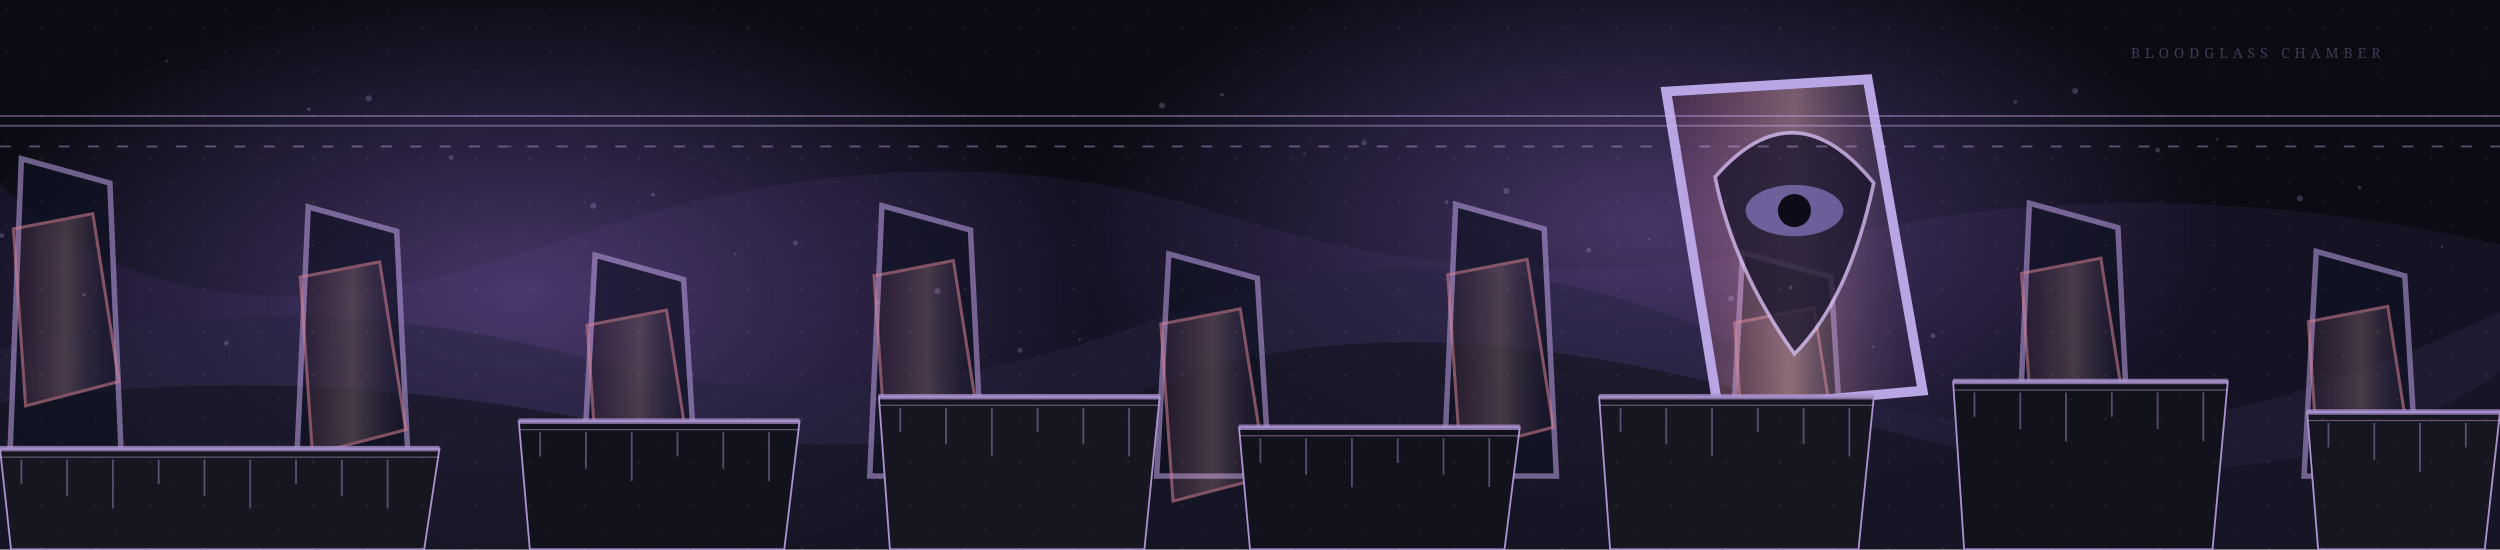
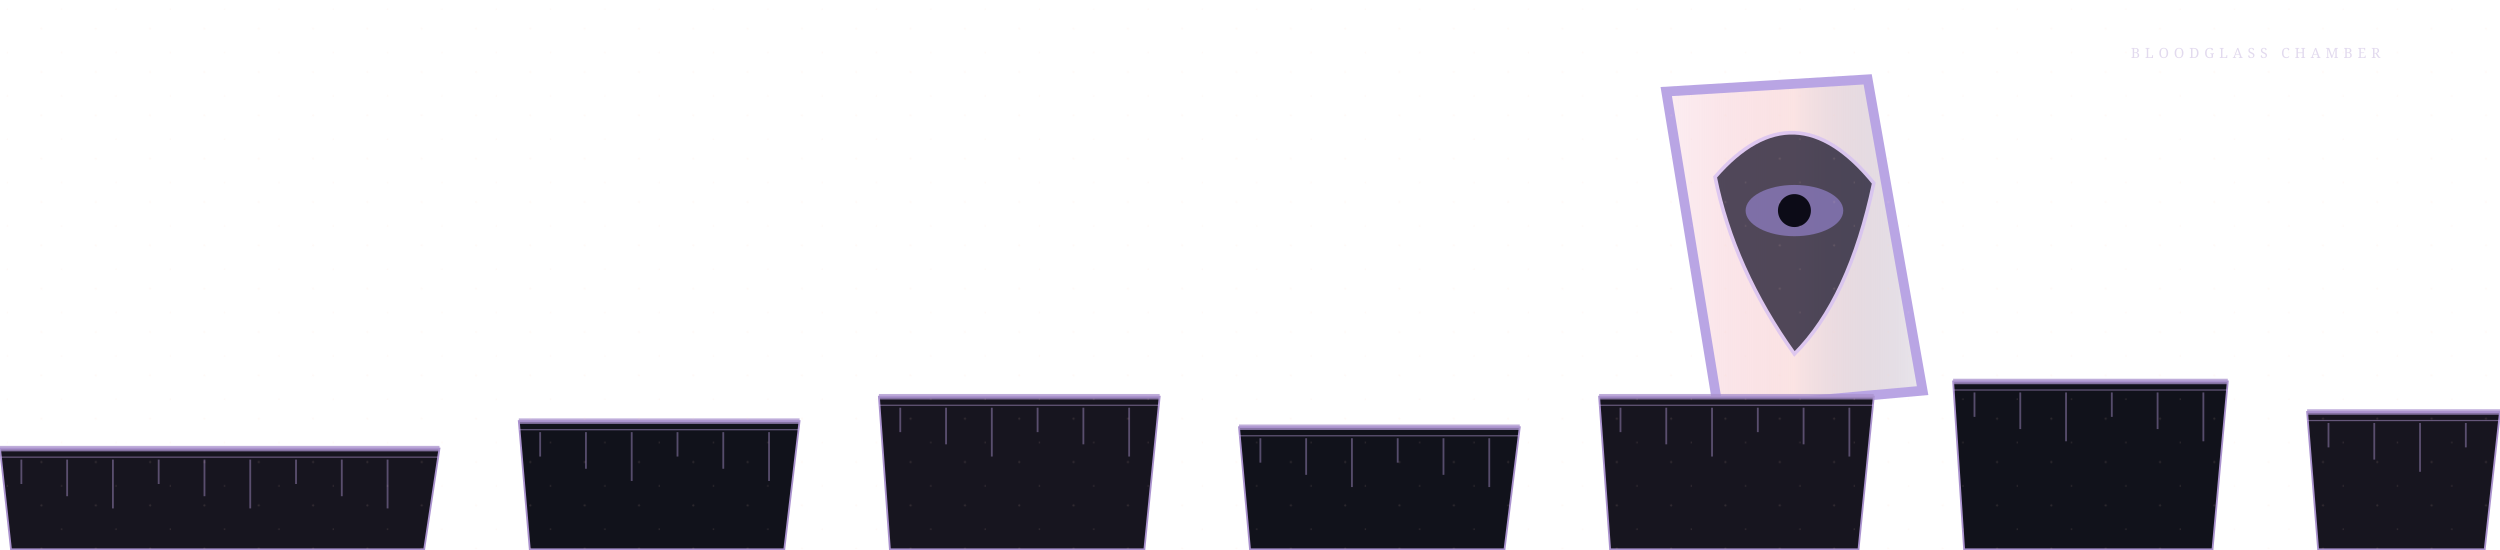
<svg xmlns="http://www.w3.org/2000/svg" viewBox="0 0 4096 900" width="4096" height="900">
  <defs>
    <radialGradient id="haze">
      <stop stop-color="#674b96" stop-opacity=".65" />
      <stop offset="1" stop-color="#674b96" stop-opacity="0" />
    </radialGradient>
    <radialGradient id="core">
      <stop stop-color="#ffca95" stop-opacity=".7" />
      <stop offset=".35" stop-color="#a81036" stop-opacity=".5" />
      <stop offset="1" stop-color="#a81036" stop-opacity="0" />
    </radialGradient>
    <linearGradient id="glass">
      <stop stop-color="#e77d9a" stop-opacity=".13" />
      <stop offset=".5" stop-color="#f4baba" stop-opacity=".4" />
      <stop offset="1" stop-color="#4a2b5e" stop-opacity=".12" />
    </linearGradient>
    <radialGradient id="lens">
      <stop stop-color="#ed4358" stop-opacity=".58" />
      <stop offset="1" stop-color="#431c32" stop-opacity=".1" />
    </radialGradient>
    <pattern id="grain" width="89" height="71" patternUnits="userSpaceOnUse">
      <circle cx="12" cy="15" r="1.2" fill="#ffd4bf" opacity=".16" />
      <circle cx="68" cy="47" r="1.8" fill="#ffd4bf" opacity=".11" />
    </pattern>
  </defs>
-   <rect width="4096" height="900" fill="#151224" />
-   <path d="M0 0 H4096 V400 Q3500 270 3000 390 T2000 350 T900 400 T0 300Z" fill="#090a12" opacity=".95" />
-   <ellipse cx="850" cy="480" rx="950" ry="510" fill="url(#haze)" />
-   <ellipse cx="2700" cy="370" rx="950" ry="490" fill="url(#haze)" />
-   <path d="M0 570 Q500 460 950 585 T1900 520 T2900 590 T4096 510 V900 H0Z" fill="#25233f" opacity=".48" />
-   <path d="M0 660 Q470 590 980 690 T1900 630 T3000 680 T4096 610 V900 H0Z" fill="#11111c" opacity=".58" />
-   <path d="M15 780 L35 260 L180 300 L200 780Z" fill="#0d1021" stroke="#aa92ce" stroke-width="9" opacity=".62" />
-   <path d="M22 375 l130 -25 43 275 -153 40Z" fill="url(#glass)" stroke="#d18091" stroke-width="5" opacity=".58" />
-   <path d="M485 780 L505 339 L650 379 L670 780Z" fill="#0d1021" stroke="#aa92ce" stroke-width="9" opacity=".62" />
-   <path d="M492 454 l130 -25 43 275 -153 40Z" fill="url(#glass)" stroke="#d18091" stroke-width="5" opacity=".58" />
-   <path d="M955 780 L975 418 L1120 458 L1140 780Z" fill="#0d1021" stroke="#aa92ce" stroke-width="9" opacity=".62" />
-   <path d="M962 533 l130 -25 43 275 -153 40Z" fill="url(#glass)" stroke="#d18091" stroke-width="5" opacity=".58" />
-   <path d="M1425 780 L1445 337 L1590 377 L1610 780Z" fill="#0d1021" stroke="#aa92ce" stroke-width="9" opacity=".62" />
-   <path d="M1432 452 l130 -25 43 275 -153 40Z" fill="url(#glass)" stroke="#d18091" stroke-width="5" opacity=".58" />
-   <path d="M1895 780 L1915 416 L2060 456 L2080 780Z" fill="#0d1021" stroke="#aa92ce" stroke-width="9" opacity=".62" />
-   <path d="M1902 531 l130 -25 43 275 -153 40Z" fill="url(#glass)" stroke="#d18091" stroke-width="5" opacity=".58" />
-   <path d="M2365 780 L2385 335 L2530 375 L2550 780Z" fill="#0d1021" stroke="#aa92ce" stroke-width="9" opacity=".62" />
-   <path d="M2372 450 l130 -25 43 275 -153 40Z" fill="url(#glass)" stroke="#d18091" stroke-width="5" opacity=".58" />
-   <path d="M2835 780 L2855 414 L3000 454 L3020 780Z" fill="#0d1021" stroke="#aa92ce" stroke-width="9" opacity=".62" />
-   <path d="M2842 529 l130 -25 43 275 -153 40Z" fill="url(#glass)" stroke="#d18091" stroke-width="5" opacity=".58" />
-   <path d="M3305 780 L3325 333 L3470 373 L3490 780Z" fill="#0d1021" stroke="#aa92ce" stroke-width="9" opacity=".62" />
-   <path d="M3312 448 l130 -25 43 275 -153 40Z" fill="url(#glass)" stroke="#d18091" stroke-width="5" opacity=".58" />
-   <path d="M3775 780 L3795 412 L3940 452 L3960 780Z" fill="#0d1021" stroke="#aa92ce" stroke-width="9" opacity=".62" />
-   <path d="M3782 527 l130 -25 43 275 -153 40Z" fill="url(#glass)" stroke="#d18091" stroke-width="5" opacity=".58" />
-   <path d="M4245 780 L4265 331 L4410 371 L4430 780Z" fill="#0d1021" stroke="#aa92ce" stroke-width="9" opacity=".62" />
-   <path d="M4252 446 l130 -25 43 275 -153 40Z" fill="url(#glass)" stroke="#d18091" stroke-width="5" opacity=".58" />
  <g transform="translate(2940 390)">
    <path d="M-210 -240 L120 -260 L210 250 L-125 280Z" fill="url(#glass)" stroke="#b9a5e4" stroke-width="16" />
    <path d="M-130 -100 Q0 -250 130 -90 Q90 100 0 190 Q-100 50 -130 -100Z" fill="#171329" stroke="#d4bef3" stroke-width="6" opacity=".75" />
    <ellipse cy="-45" rx="80" ry="42" fill="#a491e9" opacity=".54" />
    <circle cy="-45" r="27" fill="#0c0b17" />
-   </g>
-   <g stroke="#d2b3f6" stroke-width="3" opacity=".4">
-     <path d="M0 190 H4096 M0 206 H4096" />
-     <path d="M0 240 H4096" stroke-dasharray="18 30" />
-   </g>
-   <g fill="#d2b3f6" opacity=".23">
-     <circle cx="273" cy="100" r="2" />
-     <circle cx="506" cy="179" r="3" />
-     <circle cx="739" cy="258" r="4" />
-     <circle cx="972" cy="337" r="5" />
-     <circle cx="1205" cy="416" r="2" />
-     <circle cx="1438" cy="495" r="3" />
-     <circle cx="1671" cy="574" r="4" />
-     <circle cx="1904" cy="173" r="5" />
-     <circle cx="2137" cy="252" r="2" />
-     <circle cx="2370" cy="331" r="3" />
-     <circle cx="2603" cy="410" r="4" />
-     <circle cx="2836" cy="489" r="5" />
-     <circle cx="3069" cy="568" r="2" />
-     <circle cx="3302" cy="167" r="3" />
-     <circle cx="3535" cy="246" r="4" />
-     <circle cx="3768" cy="325" r="5" />
-     <circle cx="4001" cy="404" r="2" />
-     <circle cx="138" cy="483" r="3" />
-     <circle cx="371" cy="562" r="4" />
-     <circle cx="604" cy="161" r="5" />
-     <circle cx="837" cy="240" r="2" />
-     <circle cx="1070" cy="319" r="3" />
-     <circle cx="1303" cy="398" r="4" />
-     <circle cx="1536" cy="477" r="5" />
-     <circle cx="1769" cy="556" r="2" />
-     <circle cx="2002" cy="155" r="3" />
-     <circle cx="2235" cy="234" r="4" />
-     <circle cx="2468" cy="313" r="5" />
-     <circle cx="2701" cy="392" r="2" />
-     <circle cx="2934" cy="471" r="3" />
-     <circle cx="3167" cy="550" r="4" />
-     <circle cx="3400" cy="149" r="5" />
-     <circle cx="3633" cy="228" r="2" />
-     <circle cx="3866" cy="307" r="3" />
-     <circle cx="3" cy="386" r="4" />
  </g>
  <path d="M0 735 L720 735 L695 900 L18 900Z" fill="#17151f" stroke="#aa92ce" stroke-width="3" />
  <path d="M0 735 H720" stroke="#aa92ce" stroke-width="9" opacity=".75" />
  <path d="M0 749 H720" stroke="#d2b3f6" stroke-width="2" opacity=".42" />
  <path d="M35 753 v40" stroke="#aa92ce" stroke-width="3" opacity=".45" />
  <path d="M110 753 v60" stroke="#aa92ce" stroke-width="3" opacity=".45" />
  <path d="M185 753 v80" stroke="#aa92ce" stroke-width="3" opacity=".45" />
  <path d="M260 753 v40" stroke="#aa92ce" stroke-width="3" opacity=".45" />
  <path d="M335 753 v60" stroke="#aa92ce" stroke-width="3" opacity=".45" />
  <path d="M410 753 v80" stroke="#aa92ce" stroke-width="3" opacity=".45" />
  <path d="M485 753 v40" stroke="#aa92ce" stroke-width="3" opacity=".45" />
  <path d="M560 753 v60" stroke="#aa92ce" stroke-width="3" opacity=".45" />
  <path d="M635 753 v80" stroke="#aa92ce" stroke-width="3" opacity=".45" />
  <path d="M850 690 L1310 690 L1285 900 L868 900Z" fill="#11121b" stroke="#aa92ce" stroke-width="3" />
  <path d="M850 690 H1310" stroke="#aa92ce" stroke-width="9" opacity=".75" />
  <path d="M850 704 H1310" stroke="#d2b3f6" stroke-width="2" opacity=".42" />
  <path d="M885 708 v40" stroke="#aa92ce" stroke-width="3" opacity=".45" />
  <path d="M960 708 v60" stroke="#aa92ce" stroke-width="3" opacity=".45" />
  <path d="M1035 708 v80" stroke="#aa92ce" stroke-width="3" opacity=".45" />
  <path d="M1110 708 v40" stroke="#aa92ce" stroke-width="3" opacity=".45" />
  <path d="M1185 708 v60" stroke="#aa92ce" stroke-width="3" opacity=".45" />
  <path d="M1260 708 v80" stroke="#aa92ce" stroke-width="3" opacity=".45" />
  <path d="M1440 650 L1900 650 L1875 900 L1458 900Z" fill="#17151f" stroke="#aa92ce" stroke-width="3" />
  <path d="M1440 650 H1900" stroke="#aa92ce" stroke-width="9" opacity=".75" />
  <path d="M1440 664 H1900" stroke="#d2b3f6" stroke-width="2" opacity=".42" />
  <path d="M1475 668 v40" stroke="#aa92ce" stroke-width="3" opacity=".45" />
  <path d="M1550 668 v60" stroke="#aa92ce" stroke-width="3" opacity=".45" />
  <path d="M1625 668 v80" stroke="#aa92ce" stroke-width="3" opacity=".45" />
  <path d="M1700 668 v40" stroke="#aa92ce" stroke-width="3" opacity=".45" />
  <path d="M1775 668 v60" stroke="#aa92ce" stroke-width="3" opacity=".45" />
  <path d="M1850 668 v80" stroke="#aa92ce" stroke-width="3" opacity=".45" />
  <path d="M2030 700 L2490 700 L2465 900 L2048 900Z" fill="#11121b" stroke="#aa92ce" stroke-width="3" />
  <path d="M2030 700 H2490" stroke="#aa92ce" stroke-width="9" opacity=".75" />
  <path d="M2030 714 H2490" stroke="#d2b3f6" stroke-width="2" opacity=".42" />
  <path d="M2065 718 v40" stroke="#aa92ce" stroke-width="3" opacity=".45" />
  <path d="M2140 718 v60" stroke="#aa92ce" stroke-width="3" opacity=".45" />
  <path d="M2215 718 v80" stroke="#aa92ce" stroke-width="3" opacity=".45" />
  <path d="M2290 718 v40" stroke="#aa92ce" stroke-width="3" opacity=".45" />
  <path d="M2365 718 v60" stroke="#aa92ce" stroke-width="3" opacity=".45" />
  <path d="M2440 718 v80" stroke="#aa92ce" stroke-width="3" opacity=".45" />
  <path d="M2620 650 L3070 650 L3045 900 L2638 900Z" fill="#17151f" stroke="#aa92ce" stroke-width="3" />
  <path d="M2620 650 H3070" stroke="#aa92ce" stroke-width="9" opacity=".75" />
  <path d="M2620 664 H3070" stroke="#d2b3f6" stroke-width="2" opacity=".42" />
  <path d="M2655 668 v40" stroke="#aa92ce" stroke-width="3" opacity=".45" />
  <path d="M2730 668 v60" stroke="#aa92ce" stroke-width="3" opacity=".45" />
  <path d="M2805 668 v80" stroke="#aa92ce" stroke-width="3" opacity=".45" />
  <path d="M2880 668 v40" stroke="#aa92ce" stroke-width="3" opacity=".45" />
  <path d="M2955 668 v60" stroke="#aa92ce" stroke-width="3" opacity=".45" />
  <path d="M3030 668 v80" stroke="#aa92ce" stroke-width="3" opacity=".45" />
  <path d="M3200 625 L3650 625 L3625 900 L3218 900Z" fill="#11121b" stroke="#aa92ce" stroke-width="3" />
  <path d="M3200 625 H3650" stroke="#aa92ce" stroke-width="9" opacity=".75" />
  <path d="M3200 639 H3650" stroke="#d2b3f6" stroke-width="2" opacity=".42" />
  <path d="M3235 643 v40" stroke="#aa92ce" stroke-width="3" opacity=".45" />
  <path d="M3310 643 v60" stroke="#aa92ce" stroke-width="3" opacity=".45" />
  <path d="M3385 643 v80" stroke="#aa92ce" stroke-width="3" opacity=".45" />
  <path d="M3460 643 v40" stroke="#aa92ce" stroke-width="3" opacity=".45" />
  <path d="M3535 643 v60" stroke="#aa92ce" stroke-width="3" opacity=".45" />
  <path d="M3610 643 v80" stroke="#aa92ce" stroke-width="3" opacity=".45" />
  <path d="M3780 675 L4096 675 L4071 900 L3798 900Z" fill="#17151f" stroke="#aa92ce" stroke-width="3" />
  <path d="M3780 675 H4096" stroke="#aa92ce" stroke-width="9" opacity=".75" />
  <path d="M3780 689 H4096" stroke="#d2b3f6" stroke-width="2" opacity=".42" />
  <path d="M3815 693 v40" stroke="#aa92ce" stroke-width="3" opacity=".45" />
  <path d="M3890 693 v60" stroke="#aa92ce" stroke-width="3" opacity=".45" />
  <path d="M3965 693 v80" stroke="#aa92ce" stroke-width="3" opacity=".45" />
  <path d="M4040 693 v40" stroke="#aa92ce" stroke-width="3" opacity=".45" />
  <rect width="4096" height="900" fill="url(#grain)" />
  <text x="3900" y="95" text-anchor="end" font-family="Georgia, serif" font-size="23" letter-spacing="8" fill="#aa92ce" opacity=".34">BLOODGLASS CHAMBER</text>
</svg>
